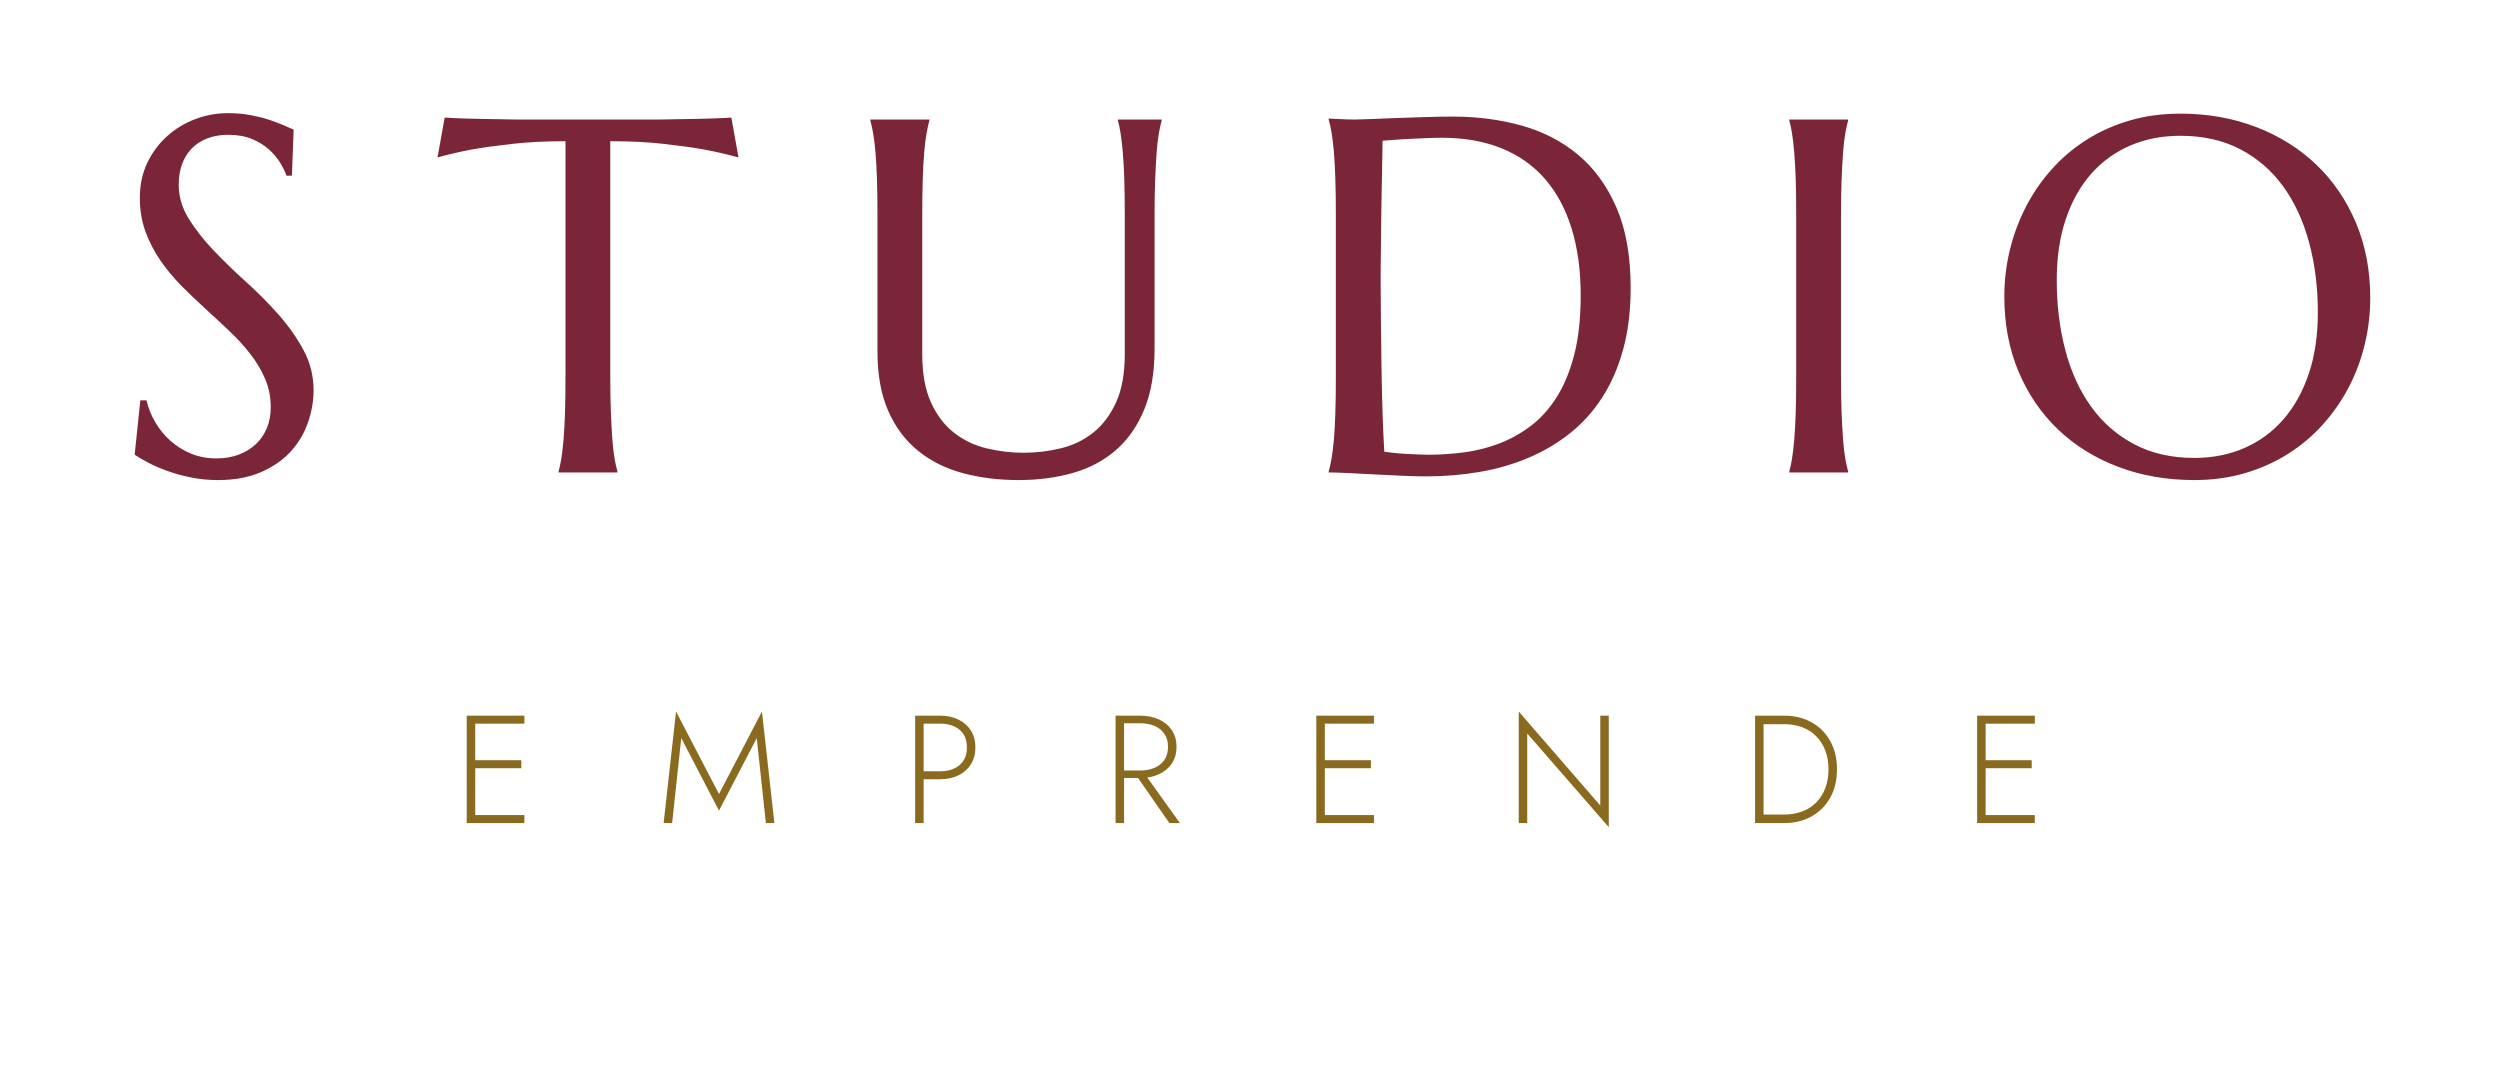
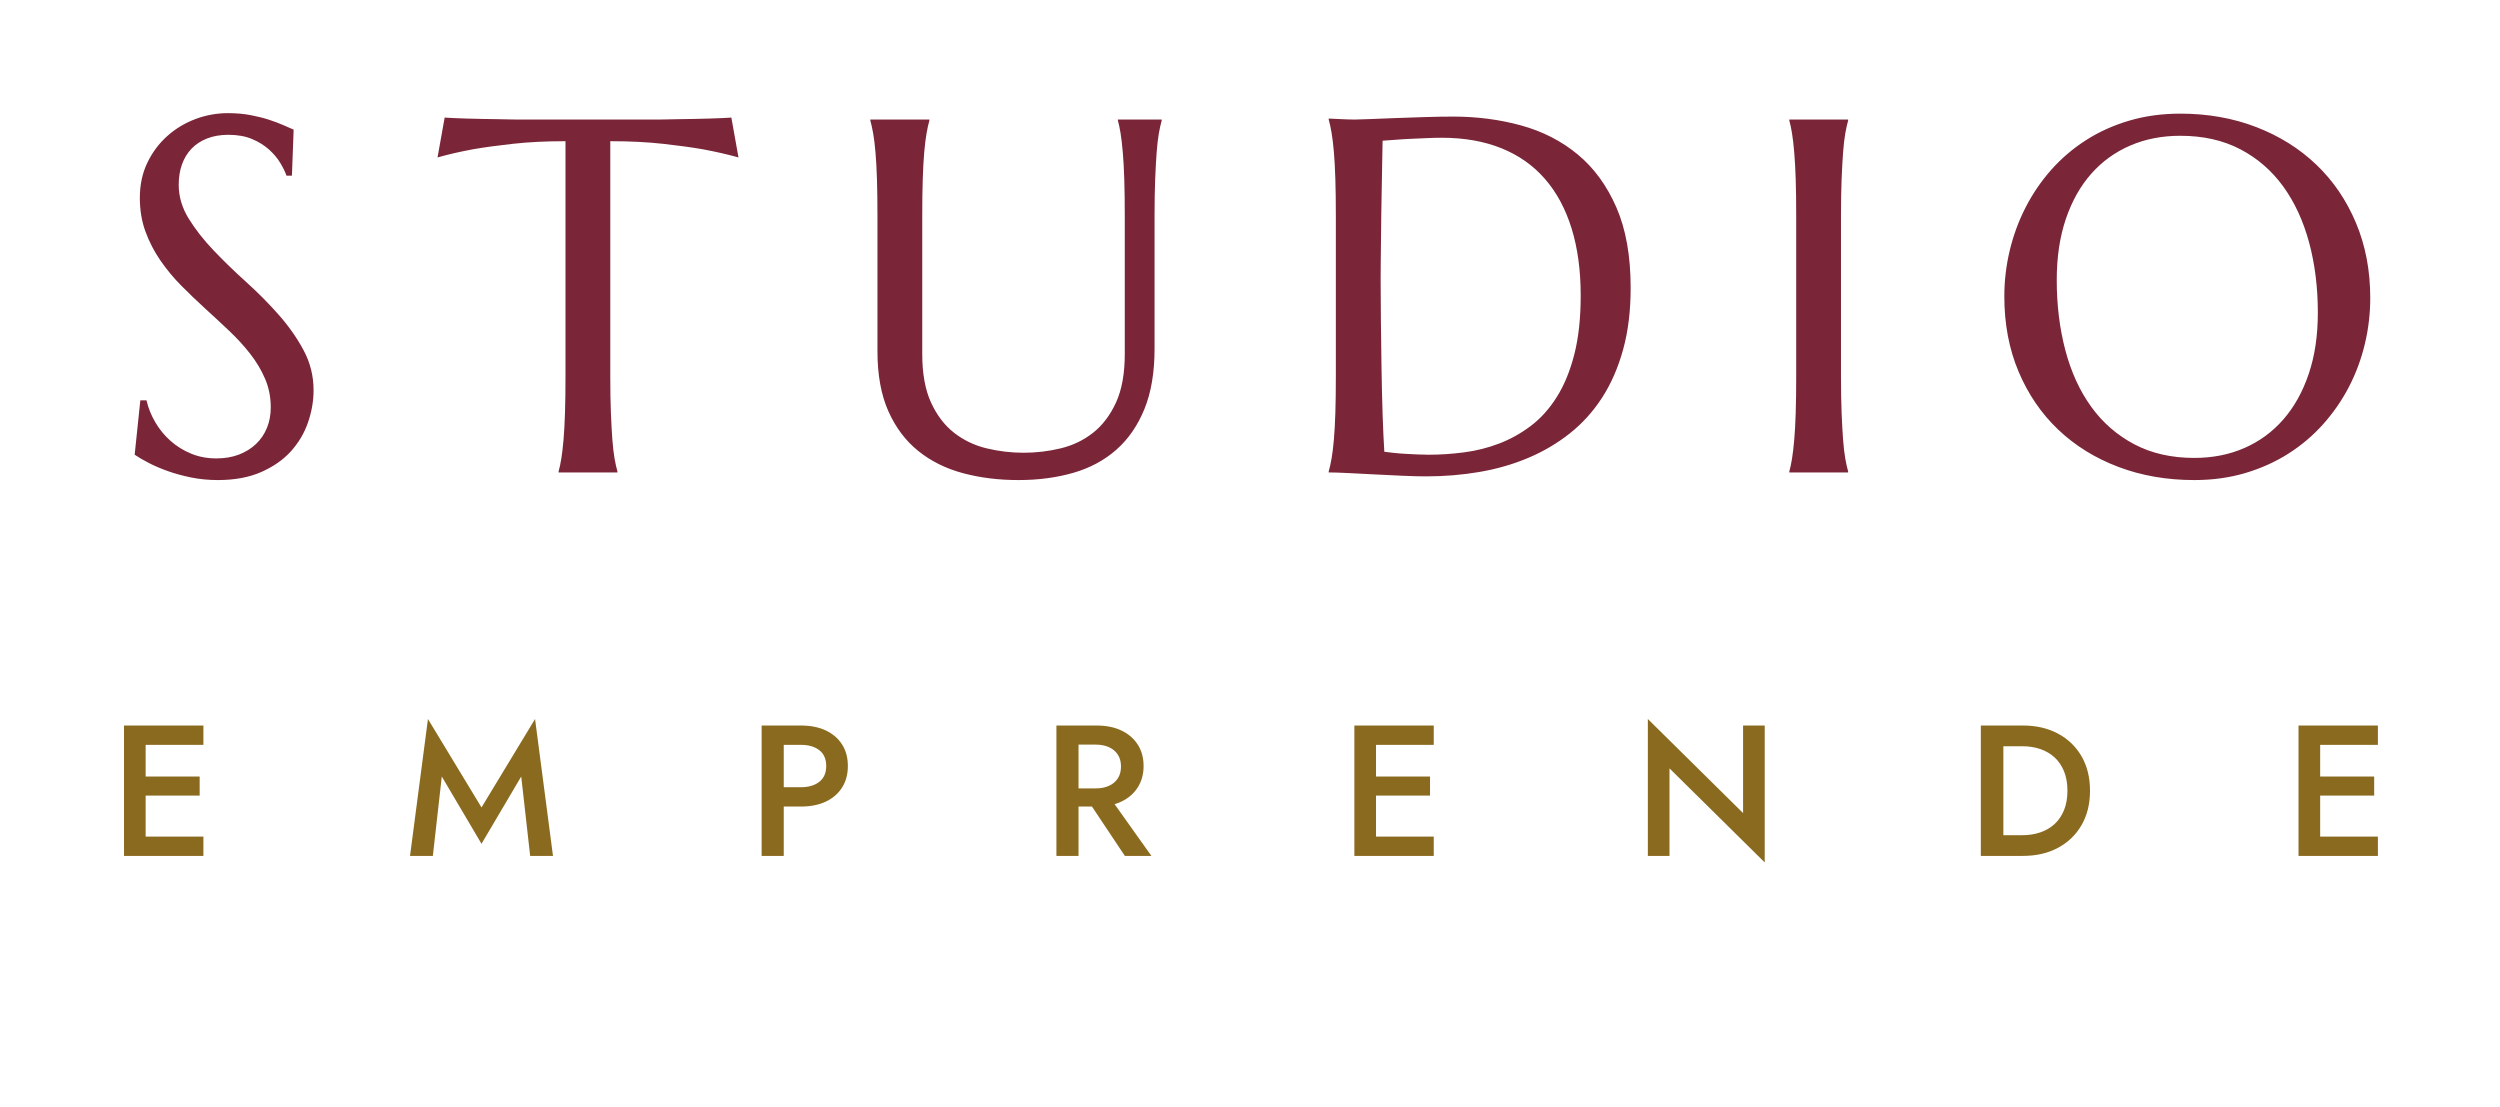
- <svg xmlns="http://www.w3.org/2000/svg" viewBox="0 0 228.179 98" width="228.179" height="98">
+ <svg xmlns="http://www.w3.org/2000/svg" viewBox="0 0 228.179 101" width="228.179" height="101">
  <path fill="#7A2638" d="M26.644 16.032H26.149Q25.97 15.516 25.577 14.864Q25.184 14.213 24.543 13.64Q23.903 13.067 22.994 12.685Q22.084 12.304 20.849 12.304Q19.748 12.304 18.895 12.641Q18.041 12.977 17.468 13.584Q16.896 14.19 16.604 15.021Q16.312 15.852 16.312 16.863Q16.312 18.48 17.221 19.952Q18.131 21.423 19.501 22.86Q20.871 24.298 22.466 25.735Q24.061 27.173 25.431 28.723Q26.801 30.272 27.71 31.968Q28.62 33.664 28.62 35.618Q28.62 37.078 28.115 38.549Q27.609 40.02 26.554 41.188Q25.498 42.356 23.836 43.086Q22.174 43.816 19.883 43.816Q18.603 43.816 17.446 43.58Q16.289 43.345 15.312 42.996Q14.335 42.648 13.56 42.244Q12.785 41.84 12.291 41.503L12.808 36.539H13.369Q13.616 37.595 14.178 38.549Q14.739 39.504 15.559 40.234Q16.379 40.964 17.435 41.402Q18.49 41.84 19.748 41.84Q20.894 41.84 21.803 41.492Q22.713 41.143 23.364 40.526Q24.016 39.908 24.364 39.055Q24.712 38.201 24.712 37.19Q24.712 35.775 24.195 34.574Q23.679 33.372 22.836 32.294Q21.994 31.216 20.927 30.205Q19.86 29.194 18.737 28.172Q17.614 27.15 16.547 26.072Q15.48 24.994 14.638 23.77Q13.796 22.546 13.279 21.142Q12.763 19.738 12.763 18.054Q12.763 16.279 13.448 14.853Q14.133 13.427 15.267 12.416Q16.401 11.405 17.839 10.866Q19.276 10.327 20.804 10.327Q21.927 10.327 22.87 10.507Q23.813 10.686 24.566 10.933Q25.318 11.181 25.88 11.428Q26.441 11.675 26.801 11.832Z M51.613 12.888Q48.963 12.888 46.829 13.123Q44.695 13.359 43.146 13.629Q41.349 13.966 39.934 14.37L40.585 10.731Q40.854 10.754 41.394 10.776Q41.933 10.799 42.595 10.821Q43.258 10.844 43.988 10.855Q44.718 10.866 45.369 10.877Q46.021 10.889 46.526 10.9Q47.031 10.911 47.256 10.911H60.081Q60.306 10.911 60.811 10.9Q61.316 10.889 61.968 10.877Q62.619 10.866 63.349 10.855Q64.079 10.844 64.742 10.821Q65.404 10.799 65.943 10.776Q66.482 10.754 66.752 10.731L67.403 14.37Q65.966 13.966 64.169 13.629Q62.619 13.359 60.485 13.123Q58.352 12.888 55.701 12.888V34.338Q55.701 36.247 55.757 37.673Q55.813 39.099 55.892 40.133Q55.971 41.166 56.094 41.862Q56.218 42.558 56.353 43.03V43.12H50.984V43.03Q51.119 42.558 51.231 41.862Q51.344 41.166 51.434 40.133Q51.523 39.099 51.568 37.673Q51.613 36.247 51.613 34.338Z M102.66 19.716Q102.66 17.807 102.615 16.38Q102.57 14.954 102.48 13.91Q102.391 12.865 102.278 12.169Q102.166 11.473 102.031 11.001V10.911H106.029V11.001Q105.895 11.473 105.771 12.169Q105.647 12.865 105.569 13.91Q105.49 14.954 105.434 16.38Q105.378 17.807 105.378 19.716V31.845Q105.378 35.057 104.457 37.325Q103.536 39.594 101.896 41.042Q100.257 42.491 97.966 43.154Q95.675 43.816 92.957 43.816Q90.239 43.816 87.892 43.187Q85.545 42.558 83.804 41.155Q82.063 39.751 81.075 37.516Q80.087 35.281 80.087 32.069V19.716Q80.087 17.807 80.042 16.38Q79.997 14.954 79.907 13.91Q79.817 12.865 79.694 12.169Q79.57 11.473 79.436 11.001V10.911H84.826V11.001Q84.691 11.473 84.568 12.169Q84.444 12.865 84.354 13.91Q84.265 14.954 84.22 16.38Q84.175 17.807 84.175 19.716V32.316Q84.175 34.989 84.972 36.73Q85.77 38.471 87.072 39.493Q88.375 40.515 90.037 40.919Q91.699 41.323 93.429 41.323Q95.158 41.323 96.82 40.919Q98.482 40.515 99.774 39.493Q101.065 38.471 101.863 36.73Q102.66 34.989 102.66 32.316Z M126.192 12.843Q126.147 15.358 126.103 17.717Q126.08 18.727 126.069 19.783Q126.058 20.839 126.046 21.861Q126.035 22.883 126.024 23.815Q126.013 24.747 126.013 25.466Q126.013 26.971 126.035 29.104Q126.058 31.238 126.091 33.484Q126.125 35.73 126.192 37.797Q126.26 39.863 126.35 41.233Q126.664 41.278 127.192 41.334Q127.72 41.391 128.304 41.424Q128.888 41.458 129.449 41.48Q130.011 41.503 130.393 41.503Q131.965 41.503 133.616 41.289Q135.267 41.076 136.805 40.492Q138.344 39.908 139.703 38.886Q141.062 37.864 142.083 36.247Q143.105 34.63 143.689 32.35Q144.273 30.07 144.273 26.971Q144.273 23.534 143.442 20.85Q142.611 18.166 141.005 16.324Q139.399 14.482 137.03 13.528Q134.66 12.573 131.583 12.573Q130.977 12.573 130.213 12.607Q129.449 12.641 128.697 12.674Q127.944 12.708 127.282 12.764Q126.619 12.82 126.192 12.843ZM121.273 10.821Q121.79 10.844 122.239 10.866Q122.621 10.889 123.025 10.9Q123.43 10.911 123.677 10.911Q124.104 10.911 125.103 10.866Q126.103 10.821 127.383 10.776Q128.663 10.731 130.044 10.686Q131.426 10.641 132.639 10.641Q135.896 10.641 138.838 11.45Q141.78 12.259 144.004 14.1Q146.228 15.942 147.53 18.93Q148.833 21.917 148.833 26.274Q148.833 29.396 148.148 31.89Q147.463 34.383 146.228 36.292Q144.992 38.201 143.274 39.56Q141.556 40.919 139.478 41.795Q137.4 42.671 135.042 43.075Q132.684 43.479 130.168 43.479Q129.27 43.479 128 43.423Q126.731 43.367 125.451 43.3Q124.171 43.232 123.037 43.176Q121.902 43.12 121.273 43.12V43.03Q121.408 42.558 121.532 41.862Q121.655 41.166 121.745 40.133Q121.835 39.099 121.88 37.673Q121.925 36.247 121.925 34.338V19.716Q121.925 17.807 121.88 16.358Q121.835 14.909 121.745 13.865Q121.655 12.82 121.532 12.101Q121.408 11.383 121.273 10.911Z M163.313 43.03Q163.448 42.558 163.561 41.862Q163.673 41.166 163.763 40.133Q163.853 39.099 163.897 37.673Q163.942 36.247 163.942 34.338V19.716Q163.942 17.807 163.897 16.38Q163.853 14.954 163.763 13.91Q163.673 12.865 163.561 12.169Q163.448 11.473 163.313 11.001V10.911H168.682V11.001Q168.547 11.473 168.423 12.169Q168.3 12.865 168.221 13.91Q168.143 14.954 168.086 16.38Q168.03 17.807 168.03 19.716V34.338Q168.03 36.247 168.086 37.673Q168.143 39.099 168.221 40.133Q168.3 41.166 168.423 41.862Q168.547 42.558 168.682 43.03V43.12H163.313Z M198.997 10.372Q202.748 10.372 205.926 11.596Q209.104 12.82 211.418 15.033Q213.731 17.245 215.034 20.345Q216.337 23.444 216.337 27.195Q216.337 29.329 215.843 31.395Q215.349 33.462 214.394 35.304Q213.439 37.145 212.047 38.706Q210.654 40.267 208.869 41.402Q207.083 42.536 204.927 43.176Q202.771 43.816 200.277 43.816Q196.526 43.816 193.348 42.615Q190.17 41.413 187.856 39.212Q185.543 37.011 184.24 33.922Q182.938 30.834 182.938 27.06Q182.938 24.927 183.432 22.86Q183.926 20.794 184.88 18.93Q185.835 17.065 187.216 15.504Q188.598 13.943 190.383 12.798Q192.169 11.652 194.336 11.012Q196.504 10.372 198.997 10.372ZM200.277 41.795Q202.771 41.795 204.837 40.896Q206.903 39.998 208.397 38.291Q209.891 36.584 210.722 34.124Q211.553 31.665 211.553 28.543Q211.553 25.084 210.755 22.13Q209.958 19.177 208.386 17.009Q206.813 14.842 204.466 13.618Q202.119 12.393 198.997 12.393Q196.504 12.393 194.438 13.281Q192.371 14.168 190.877 15.852Q189.384 17.537 188.553 19.985Q187.722 22.433 187.722 25.556Q187.722 28.992 188.508 31.968Q189.294 34.944 190.866 37.123Q192.438 39.302 194.797 40.548Q197.155 41.795 200.277 41.795Z" />
-   <path fill="#8A6A1F" d="M43.004 75.12H47.862V74.392H43.004ZM43.004 66.048H47.862V65.32H43.004ZM43.004 70.114H47.582V69.386H43.004ZM42.598 65.32V75.12H43.374V65.32Z M62.18 67.367 65.624 73.986 69.068 67.367 69.903 75.12H70.678L69.544 64.942L65.624 72.471L61.704 64.942L60.57 75.12H61.346Z M83.526 65.32V75.12H84.302V65.32ZM83.96 66.048H85.822Q86.898 66.048 87.574 66.604Q88.25 67.16 88.25 68.221Q88.25 69.274 87.574 69.834Q86.898 70.394 85.822 70.394H83.96V71.122H85.822Q86.746 71.122 87.467 70.773Q88.188 70.424 88.607 69.771Q89.026 69.117 89.026 68.221Q89.026 67.311 88.607 66.664Q88.188 66.017 87.467 65.669Q86.746 65.32 85.822 65.32H83.96Z M103.481 70.447 106.729 75.12H107.689L104.346 70.447ZM101.82 65.32V75.12H102.596V65.32ZM102.226 66.012H104.06Q104.808 66.012 105.381 66.258Q105.953 66.504 106.279 66.98Q106.606 67.456 106.606 68.165Q106.606 68.868 106.282 69.349Q105.959 69.831 105.383 70.077Q104.808 70.324 104.06 70.324H102.226V71.01H104.06Q105.012 71.01 105.759 70.675Q106.505 70.34 106.943 69.701Q107.381 69.061 107.381 68.165Q107.381 67.255 106.943 66.622Q106.505 65.989 105.759 65.655Q105.012 65.32 104.06 65.32H102.226Z M120.548 75.12H125.406V74.392H120.548ZM120.548 66.048H125.406V65.32H120.548ZM120.548 70.114H125.126V69.386H120.548ZM120.142 65.32V75.12H120.918V65.32Z M146.061 65.32V73.521L138.618 64.942V75.12H139.394V66.947L146.836 75.498V65.32Z M160.188 65.32V75.12H160.964V65.32ZM162.848 75.12Q164.276 75.12 165.363 74.504Q166.449 73.888 167.057 72.789Q167.664 71.69 167.664 70.22Q167.664 68.75 167.057 67.651Q166.449 66.552 165.363 65.936Q164.276 65.32 162.848 65.32H160.611V66.096H162.848Q163.764 66.096 164.512 66.385Q165.259 66.675 165.788 67.217Q166.318 67.759 166.603 68.52Q166.889 69.282 166.889 70.22Q166.889 71.158 166.603 71.92Q166.318 72.681 165.788 73.223Q165.259 73.765 164.512 74.055Q163.764 74.344 162.848 74.344H160.611V75.12Z M180.862 75.12H185.72V74.392H180.862ZM180.862 66.048H185.72V65.32H180.862ZM180.862 70.114H185.44V69.386H180.862ZM180.456 65.32V75.12H181.232V65.32Z" />
+   <path fill="#8A6A1F" d="M12.563 78.12H18.564V76.356H12.563ZM12.563 67.984H18.564V66.22H12.563ZM12.563 72.616H18.224V70.874H12.563ZM11.318 66.22V78.12H13.294V66.22Z M40.323 70.874 43.948 77.015 47.573 70.874 48.389 78.12H50.472L48.835 65.625L43.948 73.696L39.06 65.625L37.424 78.12H39.507Z M69.515 66.22V78.12H71.534V66.22ZM70.718 67.984H73.106Q74.147 67.984 74.778 68.47Q75.41 68.957 75.41 69.918Q75.41 70.865 74.778 71.358Q74.147 71.851 73.106 71.851H70.718V73.615H73.106Q74.411 73.615 75.367 73.167Q76.323 72.718 76.855 71.883Q77.386 71.048 77.386 69.918Q77.386 68.77 76.855 67.943Q76.323 67.117 75.367 66.668Q74.411 66.22 73.106 66.22H70.718Z M98.886 72.446 102.668 78.12H105.091L101.053 72.446ZM96.421 66.22V78.12H98.439V66.22ZM97.623 67.963H100.012Q100.705 67.963 101.221 68.198Q101.737 68.434 102.026 68.878Q102.315 69.323 102.315 69.96Q102.315 70.593 102.026 71.04Q101.737 71.486 101.221 71.722Q100.705 71.958 100.012 71.958H97.623V73.615H100.097Q101.402 73.615 102.358 73.158Q103.314 72.701 103.845 71.864Q104.377 71.027 104.377 69.918Q104.377 68.791 103.845 67.963Q103.314 67.134 102.358 66.677Q101.402 66.22 100.097 66.22H97.623Z M124.86 78.12H130.861V76.356H124.86ZM124.86 67.984H130.861V66.22H124.86ZM124.86 72.616H130.521V70.874H124.86ZM123.615 66.22V78.12H125.591V66.22Z M159.093 66.22V74.21L150.402 65.625V78.12H152.378V70.13L161.069 78.715V66.22Z M180.793 66.22V78.12H182.85V66.22ZM184.639 78.12Q186.458 78.12 187.837 77.381Q189.216 76.641 189.987 75.306Q190.759 73.972 190.759 72.17Q190.759 70.364 189.987 69.031Q189.216 67.699 187.837 66.959Q186.458 66.22 184.639 66.22H182.038V68.111H184.596Q185.472 68.111 186.224 68.368Q186.976 68.626 187.529 69.133Q188.081 69.641 188.389 70.402Q188.698 71.163 188.698 72.17Q188.698 73.177 188.389 73.938Q188.081 74.699 187.529 75.207Q186.976 75.715 186.224 75.972Q185.472 76.229 184.596 76.229H182.038V78.12Z M211.034 78.12H217.035V76.356H211.034ZM211.034 67.984H217.035V66.22H211.034ZM211.034 72.616H216.695V70.874H211.034ZM209.789 66.22V78.12H211.765V66.22Z" />
</svg>
